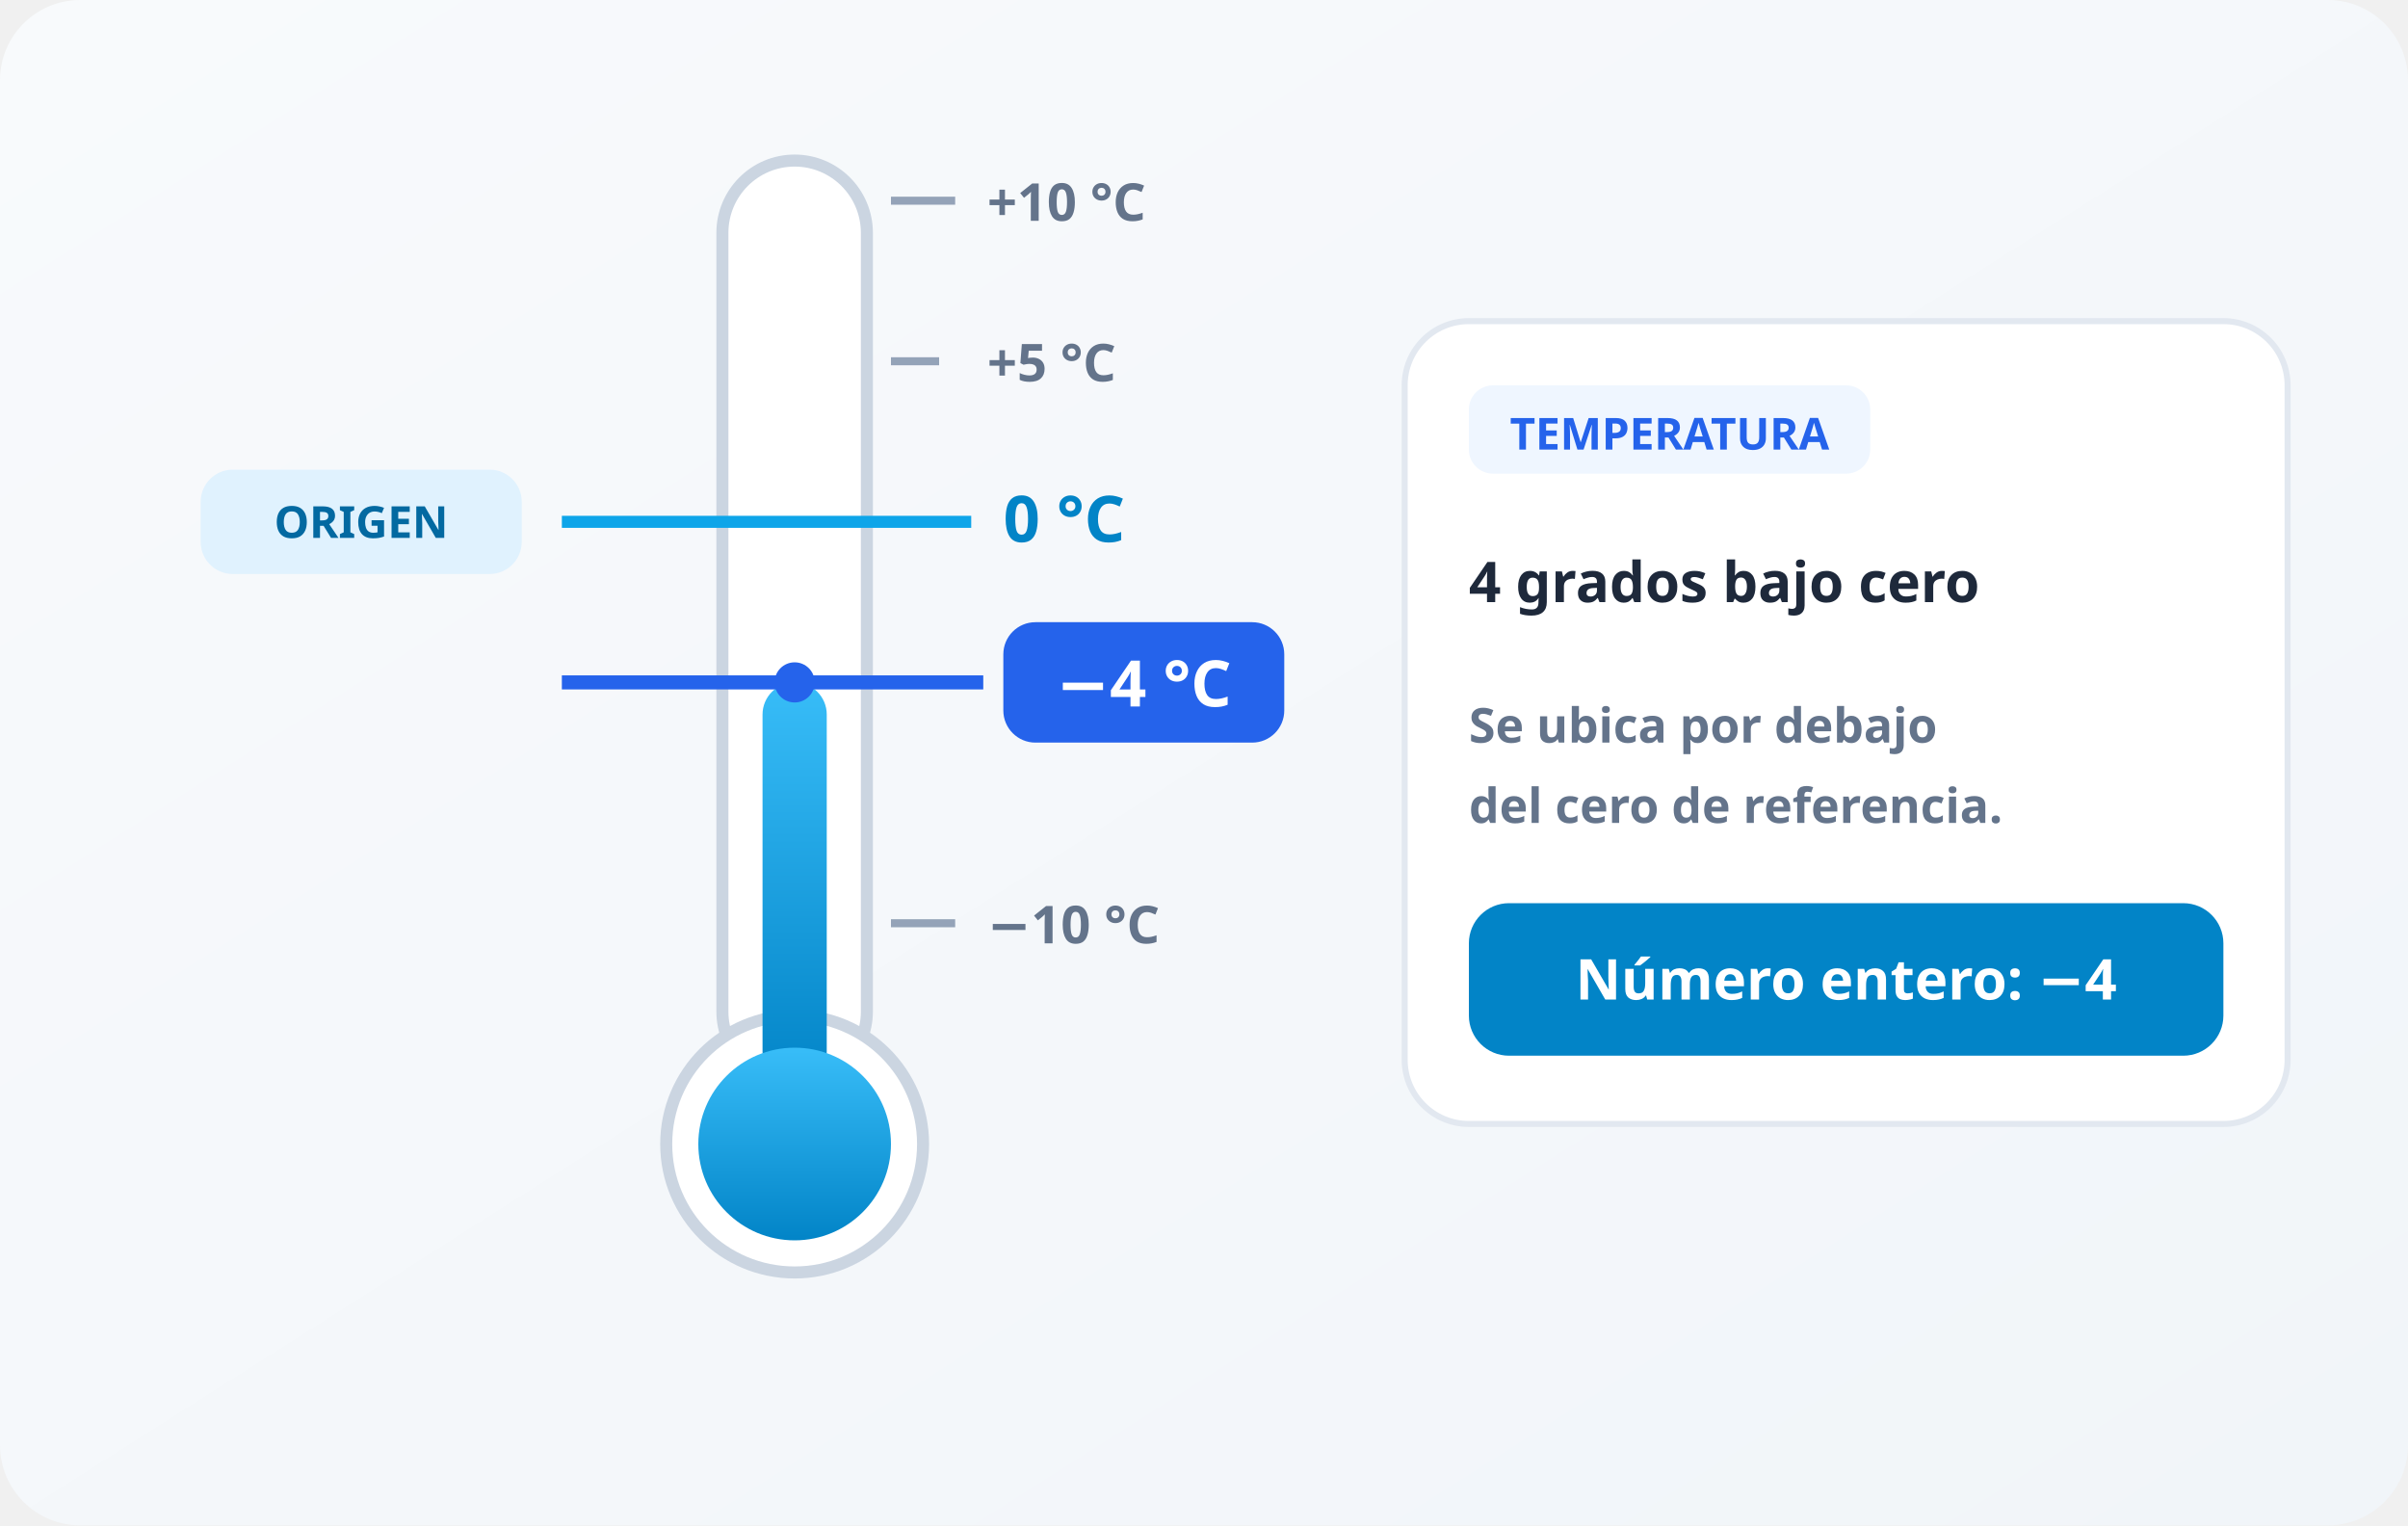
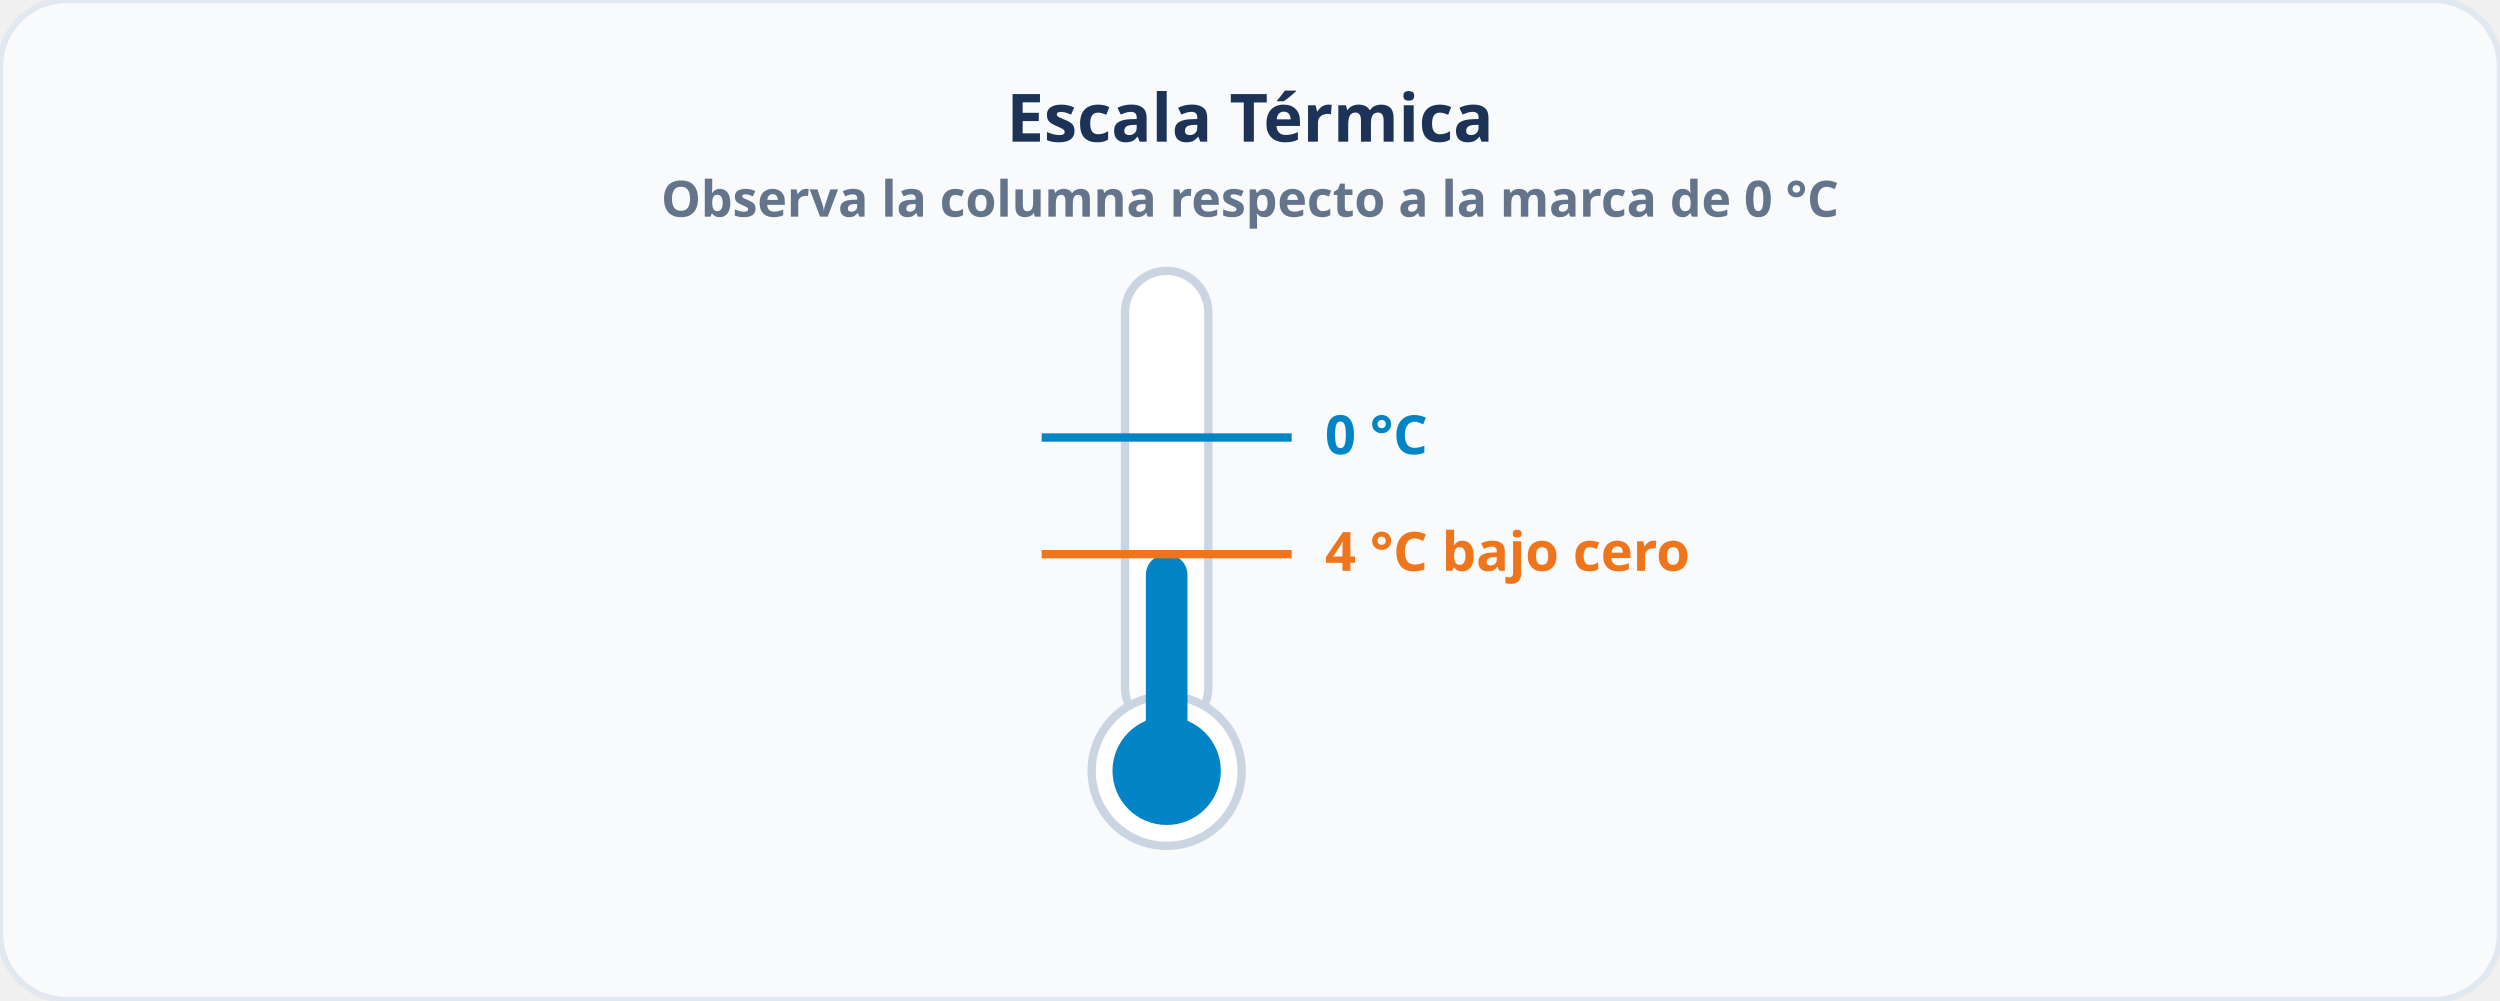
- <svg xmlns="http://www.w3.org/2000/svg" viewBox="0 0 600 380" width="100%" height="100%">
-   <defs>
-     <linearGradient id="bgGrad" x1="0" y1="0" x2="1" y2="1">
-       <stop offset="0%" stop-color="#F8FAFC" />
-       <stop offset="100%" stop-color="#F1F5F9" />
-     </linearGradient>
-     <linearGradient id="mercuryGrad" x1="0" y1="0" x2="0" y2="1">
-       <stop offset="0%" stop-color="#38BDF8" />
-       <stop offset="100%" stop-color="#0284C7" />
-     </linearGradient>
-   </defs>
-   <rect x="0" y="0" width="600" height="380" rx="20" fill="url(#bgGrad)" />
-   <rect x="180" y="40" width="36" height="230" rx="18" fill="#FFFFFF" stroke="#CBD5E1" stroke-width="3" />
-   <circle cx="198" cy="285" r="32" fill="#FFFFFF" stroke="#CBD5E1" stroke-width="3" />
-   <rect x="190" y="170" width="16" height="100" rx="8" fill="url(#mercuryGrad)" />
-   <circle cx="198" cy="285" r="24" fill="url(#mercuryGrad)" />
-   <line x1="222" y1="50" x2="238" y2="50" stroke="#94A3B8" stroke-width="2" />
-   <text x="246" y="55" font-family="Nunito, sans-serif" font-size="13" font-weight="700" fill="#64748B">+10 °C</text>
-   <line x1="222" y1="90" x2="234" y2="90" stroke="#94A3B8" stroke-width="2" />
-   <text x="246" y="95" font-family="Nunito, sans-serif" font-size="13" font-weight="700" fill="#64748B">+5 °C</text>
-   <line x1="140" y1="130" x2="242" y2="130" stroke="#0EA5E9" stroke-width="3" />
-   <text x="250" y="135" font-family="Nunito, sans-serif" font-size="16" font-weight="900" fill="#0284C7">0 °C</text>
-   <rect x="50" y="117" width="80" height="26" rx="8" fill="#E0F2FE" />
-   <text x="90" y="134" font-family="Nunito, sans-serif" font-size="11" font-weight="800" fill="#0369A1" text-anchor="middle">ORIGEN</text>
-   <line x1="140" y1="170" x2="245" y2="170" stroke="#2563EB" stroke-width="3.5" />
-   <circle cx="198" cy="170" r="5" fill="#2563EB" />
-   <rect x="250" y="155" width="70" height="30" rx="8" fill="#2563EB" />
-   <text x="285" y="176" font-family="Nunito, sans-serif" font-size="16" font-weight="900" fill="#FFFFFF" text-anchor="middle">−4 °C</text>
-   <line x1="222" y1="230" x2="238" y2="230" stroke="#94A3B8" stroke-width="2" />
-   <text x="246" y="235" font-family="Nunito, sans-serif" font-size="13" font-weight="700" fill="#64748B">−10 °C</text>
-   <g transform="translate(350, 80)">
-     <rect x="0" y="0" width="220" height="200" rx="16" fill="#FFFFFF" stroke="#E2E8F0" stroke-width="1.5" />
-     <rect x="16" y="16" width="100" height="22" rx="6" fill="#EFF6FF" />
-     <text x="66" y="32" font-family="Nunito, sans-serif" font-size="11" font-weight="800" fill="#2563EB" text-anchor="middle">TEMPERATURA</text>
-     <text x="16" y="70" font-family="Nunito, sans-serif" font-size="14" font-weight="800" fill="#1E293B">4 grados bajo cero</text>
-     <text x="16" y="105" font-family="Nunito, sans-serif" font-size="12" font-weight="600" fill="#64748B">Se ubica por debajo</text>
-     <text x="16" y="125" font-family="Nunito, sans-serif" font-size="12" font-weight="600" fill="#64748B">del cero de referencia.</text>
-     <rect x="16" y="145" width="188" height="38" rx="10" fill="#0284C7" />
-     <text x="110" y="169" font-family="Nunito, sans-serif" font-size="14" font-weight="900" fill="#FFFFFF" text-anchor="middle">Número entero: −4</text>
+ <svg xmlns="http://www.w3.org/2000/svg" viewBox="0 0 600 240" width="100%" height="100%">
+   <rect x="0" y="0" width="600" height="240" rx="16" fill="#F8FAFC" stroke="#E2E8F0" stroke-width="1.5" />
+   <text x="300" y="34" font-family="Nunito, sans-serif" font-size="16" font-weight="800" fill="#1C3257" text-anchor="middle">Escala Térmica</text>
+   <text x="300" y="52" font-family="Nunito, sans-serif" font-size="12" font-weight="600" fill="#64748B" text-anchor="middle">Observa la columna respecto a la marca de 0 °C</text>
+   <g transform="translate(280, 65)">
+     <rect x="-10" y="0" width="20" height="110" rx="10" fill="#FFFFFF" stroke="#CBD5E1" stroke-width="2" />
+     <circle cx="0" cy="120" r="18" fill="#FFFFFF" stroke="#CBD5E1" stroke-width="2" />
+     <rect x="-5" y="68" width="10" height="46" rx="5" fill="#0284C7" />
+     <circle cx="0" cy="120" r="13" fill="#0284C7" />
+     <line x1="-30" y1="40" x2="30" y2="40" stroke="#0284C7" stroke-width="2" />
+     <text x="38" y="44" font-family="Nunito, sans-serif" font-size="13" font-weight="900" fill="#0284C7">0 °C</text>
+     <line x1="-30" y1="68" x2="30" y2="68" stroke="#EE751C" stroke-width="2" />
+     <text x="38" y="72" font-family="Nunito, sans-serif" font-size="13" font-weight="900" fill="#EE751C">4 °C bajo cero</text>
  </g>
</svg>
